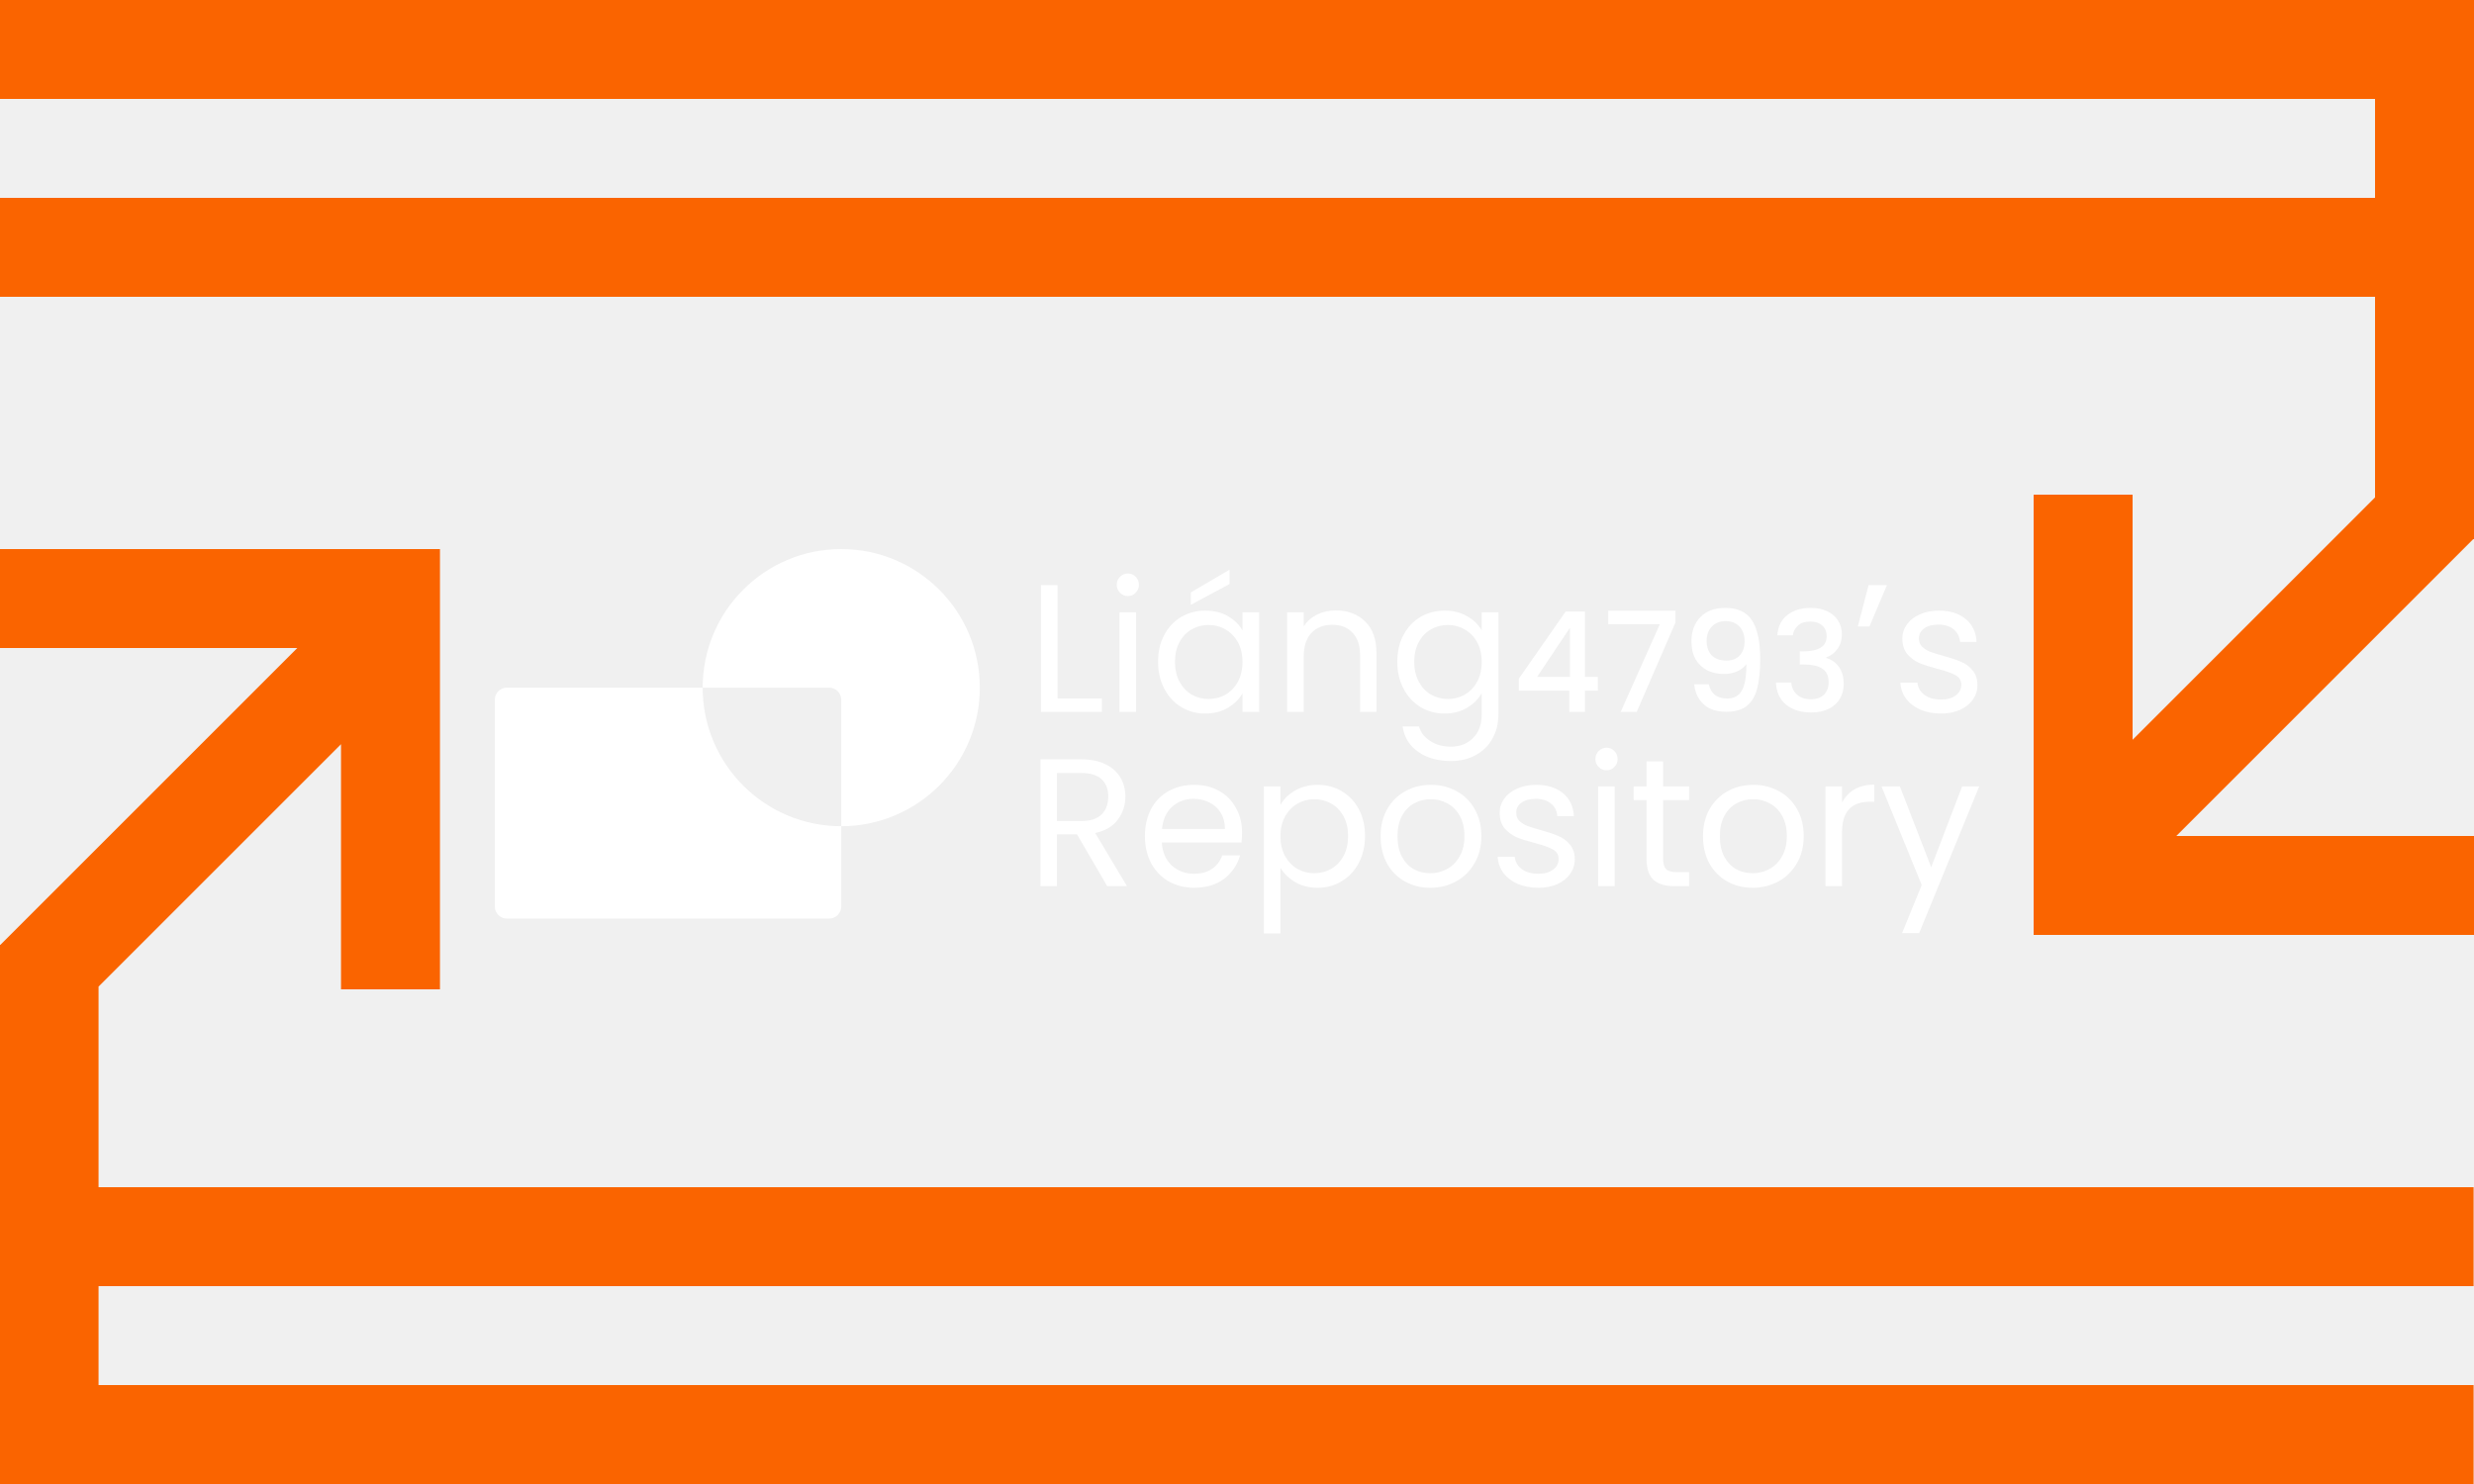
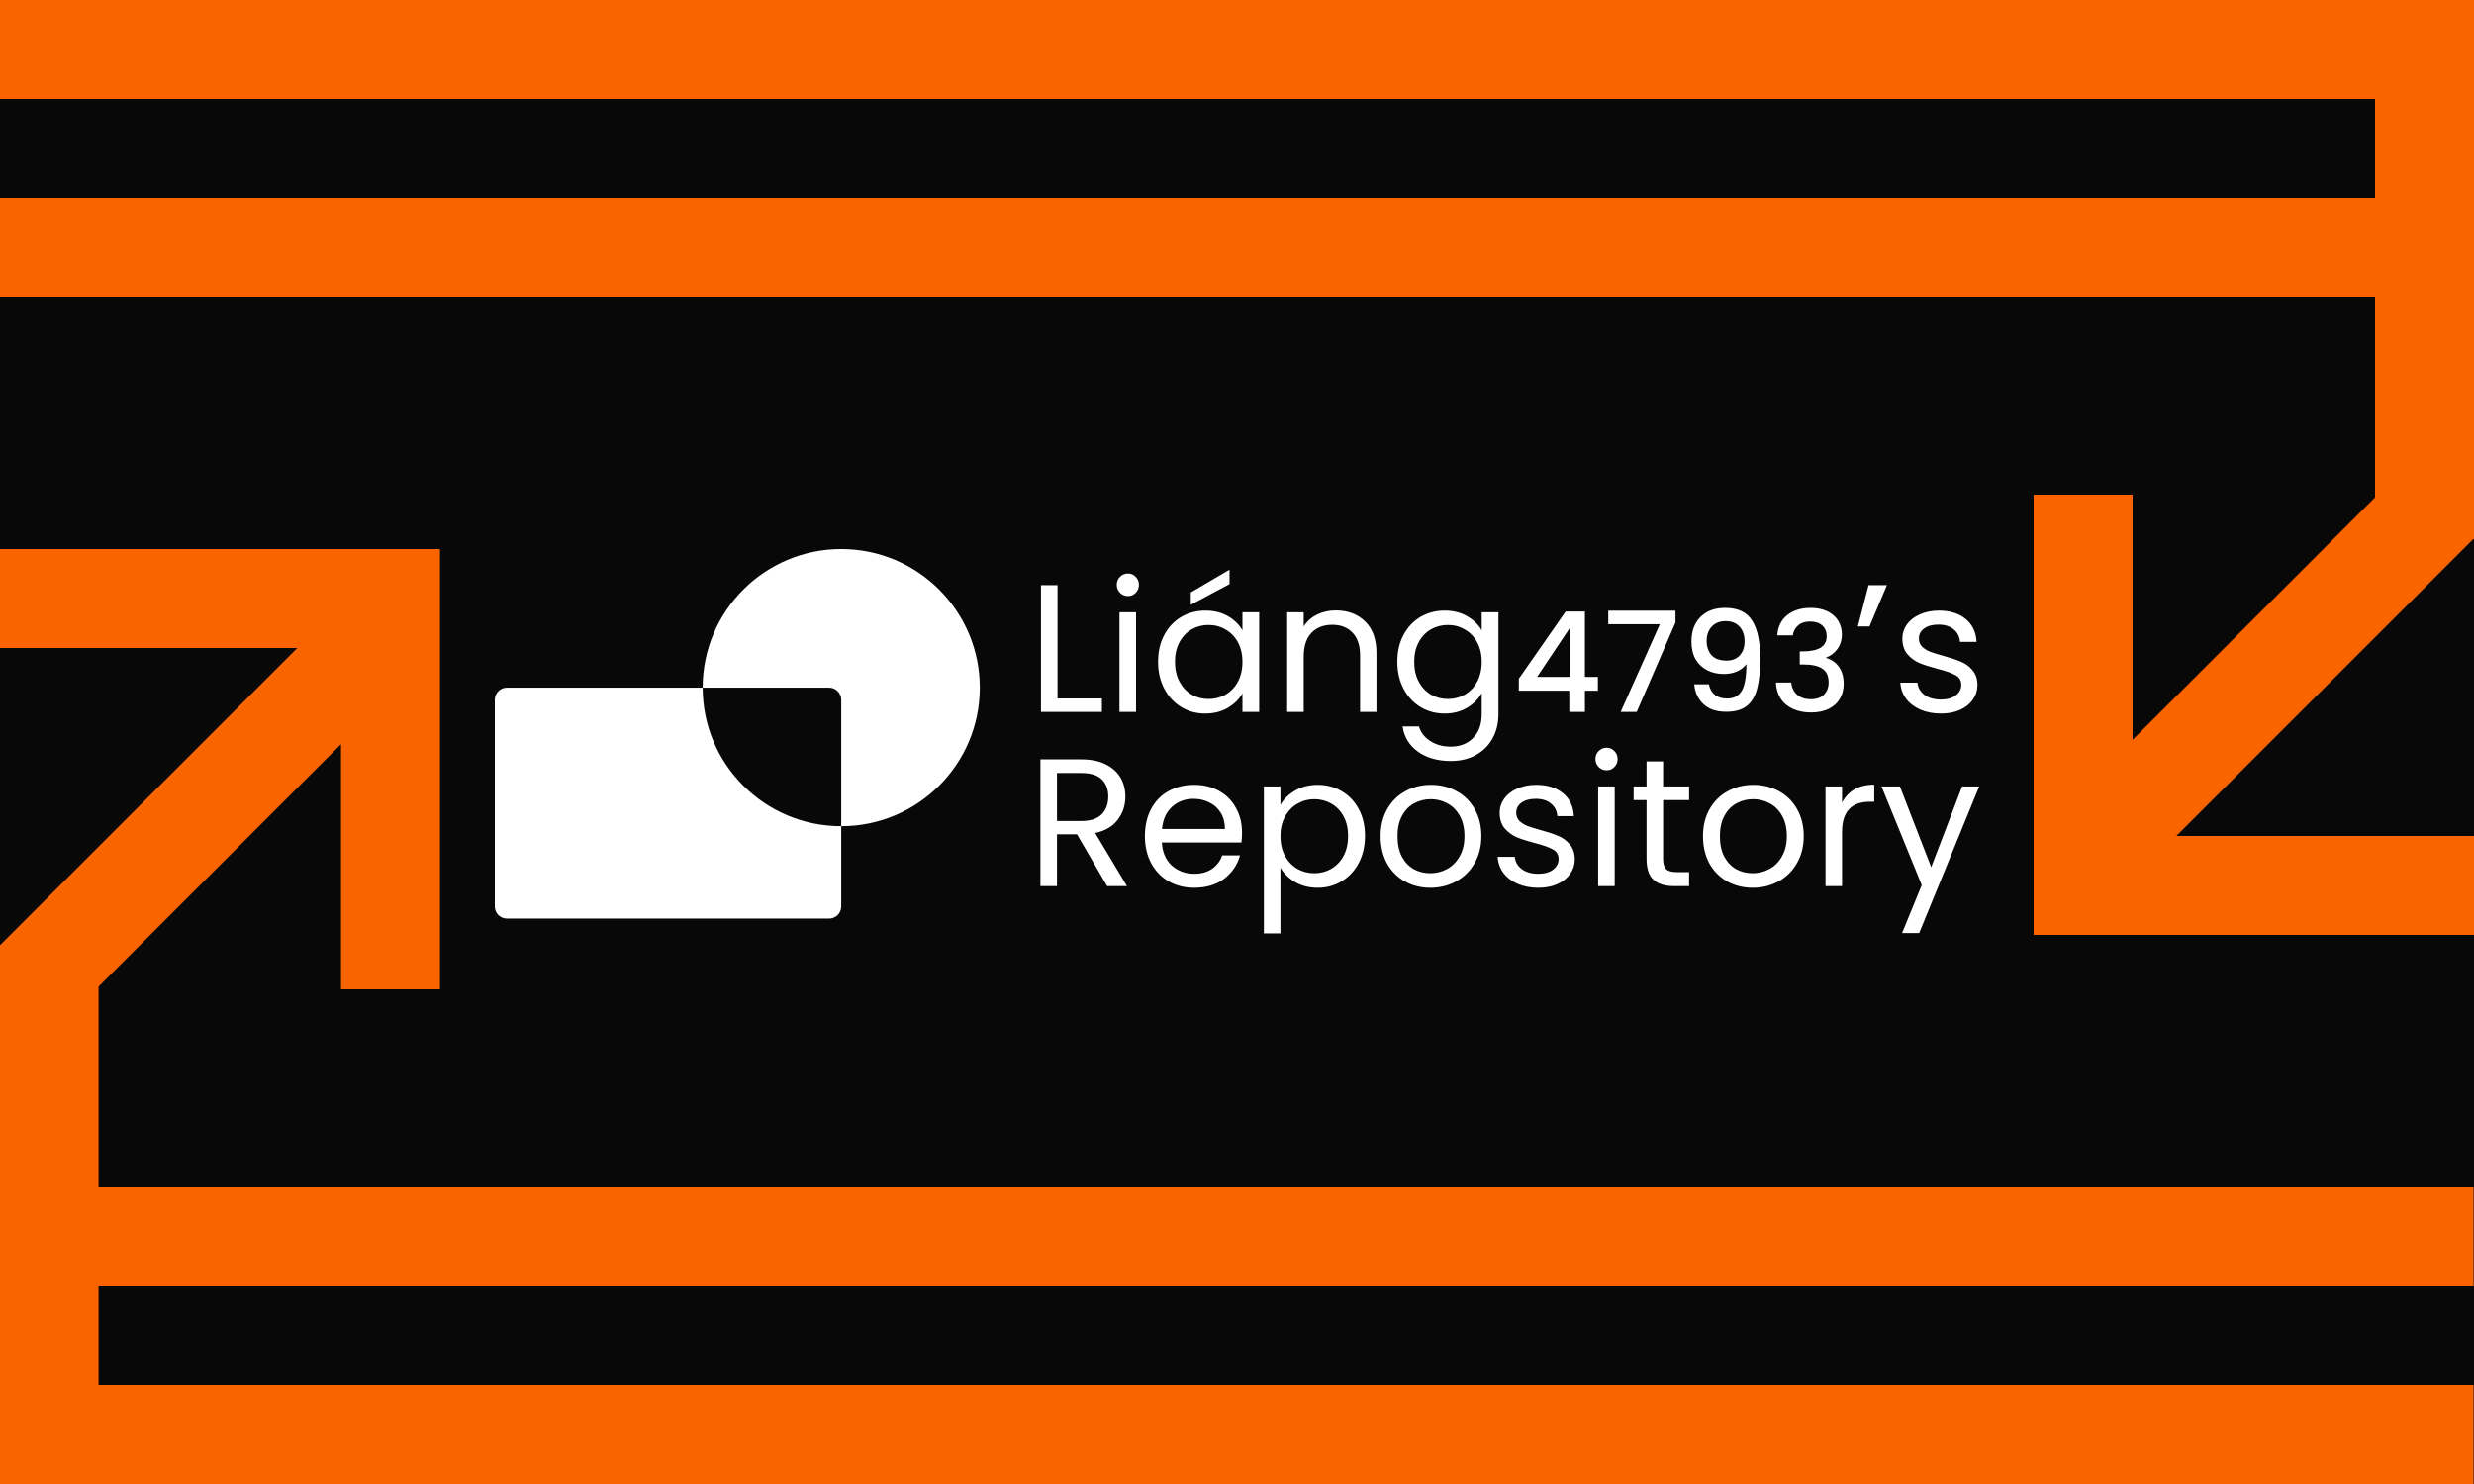
<svg xmlns="http://www.w3.org/2000/svg" width="500" height="300" viewBox="0 0 500 300" fill="none">
-   <path fill-rule="evenodd" clip-rule="evenodd" d="M198.022 139.011C198.022 154.482 185.483 167.023 170.015 167.023V141.462C170.015 140.109 168.918 139.011 167.565 139.011H142.009C142.009 123.541 154.548 111 170.015 111C185.483 111 198.022 123.541 198.022 139.011ZM102.451 139.011H142.009C142.009 154.482 154.548 167.023 170.015 167.023V183.246C170.015 184.6 168.918 185.697 167.565 185.697H102.451C101.097 185.697 100 184.6 100 183.246V141.462C100 140.109 101.097 139.011 102.451 139.011ZM213.73 141.196H222.699V143.917H210.385V118.292H213.73V141.196ZM227.978 120.498C227.341 120.498 226.802 120.277 226.361 119.836C225.92 119.395 225.699 118.855 225.699 118.218C225.699 117.581 225.92 117.042 226.361 116.601C226.802 116.159 227.341 115.939 227.978 115.939C228.591 115.939 229.106 116.159 229.522 116.601C229.963 117.042 230.184 117.581 230.184 118.218C230.184 118.855 229.963 119.395 229.522 119.836C229.106 120.277 228.591 120.498 227.978 120.498ZM229.596 123.77V143.917H226.251V123.77H229.596ZM234.047 133.77C234.047 131.711 234.464 129.909 235.297 128.365C236.13 126.797 237.269 125.583 238.715 124.726C240.186 123.868 241.815 123.439 243.604 123.439C245.368 123.439 246.9 123.819 248.199 124.579C249.498 125.338 250.466 126.294 251.103 127.446V123.77H254.484V143.917H251.103V140.167C250.441 141.343 249.449 142.324 248.125 143.108C246.827 143.868 245.307 144.248 243.567 144.248C241.778 144.248 240.161 143.807 238.715 142.924C237.269 142.042 236.13 140.804 235.297 139.211C234.464 137.618 234.047 135.804 234.047 133.77ZM251.103 133.807C251.103 132.287 250.796 130.963 250.184 129.836C249.571 128.708 248.738 127.851 247.684 127.262C246.655 126.65 245.516 126.343 244.266 126.343C243.016 126.343 241.876 126.637 240.847 127.226C239.818 127.814 238.997 128.672 238.384 129.799C237.772 130.927 237.466 132.25 237.466 133.77C237.466 135.314 237.772 136.662 238.384 137.814C238.997 138.941 239.818 139.811 240.847 140.424C241.876 141.012 243.016 141.307 244.266 141.307C245.516 141.307 246.655 141.012 247.684 140.424C248.738 139.811 249.571 138.941 250.184 137.814C250.796 136.662 251.103 135.326 251.103 133.807ZM248.493 118.071L240.663 122.262V119.762L248.493 115.167V118.071ZM269.952 123.402C272.402 123.402 274.387 124.15 275.906 125.645C277.426 127.115 278.185 129.248 278.185 132.042V143.917H274.877V132.52C274.877 130.51 274.375 128.978 273.37 127.924C272.365 126.846 270.993 126.306 269.253 126.306C267.489 126.306 266.08 126.858 265.026 127.961C263.997 129.064 263.482 130.669 263.482 132.777V143.917H260.137V123.77H263.482V126.637C264.144 125.608 265.038 124.811 266.165 124.248C267.317 123.684 268.579 123.402 269.952 123.402ZM291.957 123.439C293.697 123.439 295.216 123.819 296.515 124.579C297.838 125.338 298.818 126.294 299.456 127.446V123.77H302.837V144.358C302.837 146.196 302.445 147.826 301.661 149.248C300.877 150.694 299.75 151.821 298.279 152.63C296.834 153.439 295.143 153.843 293.207 153.843C290.56 153.843 288.355 153.218 286.59 151.968C284.826 150.718 283.784 149.015 283.466 146.858H286.774C287.142 148.084 287.901 149.064 289.053 149.799C290.205 150.559 291.589 150.939 293.207 150.939C295.045 150.939 296.539 150.363 297.691 149.211C298.867 148.059 299.456 146.441 299.456 144.358V140.13C298.794 141.307 297.814 142.287 296.515 143.071C295.216 143.856 293.697 144.248 291.957 144.248C290.168 144.248 288.538 143.807 287.068 142.924C285.622 142.042 284.483 140.804 283.65 139.211C282.816 137.618 282.4 135.804 282.4 133.77C282.4 131.711 282.816 129.909 283.65 128.365C284.483 126.797 285.622 125.583 287.068 124.726C288.538 123.868 290.168 123.439 291.957 123.439ZM299.456 133.807C299.456 132.287 299.149 130.963 298.537 129.836C297.924 128.708 297.091 127.851 296.037 127.262C295.008 126.65 293.868 126.343 292.619 126.343C291.369 126.343 290.229 126.637 289.2 127.226C288.171 127.814 287.35 128.672 286.737 129.799C286.125 130.927 285.818 132.25 285.818 133.77C285.818 135.314 286.125 136.662 286.737 137.814C287.35 138.941 288.171 139.811 289.2 140.424C290.229 141.012 291.369 141.307 292.619 141.307C293.868 141.307 295.008 141.012 296.037 140.424C297.091 139.811 297.924 138.941 298.537 137.814C299.149 136.662 299.456 135.326 299.456 133.807ZM377.641 118.292H381.354L377.825 126.637H375.473L377.641 118.292ZM392.298 144.248C390.754 144.248 389.37 143.99 388.144 143.476C386.919 142.936 385.951 142.201 385.24 141.27C384.53 140.314 384.138 139.223 384.064 137.998H387.519C387.617 139.003 388.083 139.824 388.916 140.461C389.774 141.098 390.889 141.417 392.261 141.417C393.535 141.417 394.54 141.135 395.275 140.571C396.011 140.008 396.378 139.297 396.378 138.439C396.378 137.557 395.986 136.907 395.202 136.49C394.418 136.049 393.205 135.62 391.563 135.204C390.068 134.811 388.843 134.419 387.887 134.027C386.956 133.61 386.147 133.01 385.461 132.226C384.799 131.417 384.468 130.363 384.468 129.064C384.468 128.034 384.775 127.091 385.387 126.233C386 125.375 386.87 124.701 387.997 124.211C389.125 123.696 390.411 123.439 391.857 123.439C394.087 123.439 395.888 124.003 397.26 125.13C398.633 126.257 399.368 127.802 399.466 129.762H396.121C396.047 128.708 395.618 127.863 394.834 127.226C394.075 126.588 393.045 126.27 391.747 126.27C390.546 126.27 389.59 126.527 388.879 127.042C388.169 127.556 387.813 128.23 387.813 129.064C387.813 129.726 388.022 130.277 388.438 130.718C388.879 131.135 389.419 131.478 390.056 131.748C390.717 131.993 391.624 132.275 392.776 132.593C394.222 132.985 395.398 133.378 396.305 133.77C397.211 134.137 397.983 134.701 398.62 135.461C399.282 136.221 399.625 137.213 399.65 138.439C399.65 139.542 399.343 140.534 398.731 141.417C398.118 142.299 397.248 142.998 396.121 143.512C395.018 144.003 393.744 144.248 392.298 144.248ZM306.956 139.633V137.208L316.425 123.623H320.314V136.842H322.935V139.633H320.314V143.917H317.158V139.633H306.956ZM317.298 126.892L310.648 136.842H317.298V126.892ZM338.616 125.849L330.782 143.917H327.541L335.46 126.188H325.033V123.454H338.616V125.849ZM345.368 138.336C345.556 139.275 345.961 139.99 346.581 140.478C347.201 140.967 348.036 141.211 349.088 141.211C350.421 141.211 351.398 140.685 352.018 139.633C352.638 138.58 352.95 136.786 352.95 134.249C352.499 134.888 351.859 135.386 351.033 135.743C350.225 136.081 349.342 136.25 348.384 136.25C347.161 136.25 346.054 136.006 345.059 135.517C344.062 135.01 343.273 134.268 342.69 133.291C342.127 132.295 341.845 131.092 341.845 129.683C341.845 127.616 342.446 125.971 343.649 124.75C344.87 123.51 346.541 122.89 348.666 122.89C351.22 122.89 353.033 123.745 354.104 125.455C355.194 127.146 355.738 129.748 355.738 133.262C355.738 135.686 355.533 137.669 355.118 139.21C354.724 140.751 354.028 141.916 353.033 142.705C352.038 143.494 350.656 143.889 348.892 143.889C346.88 143.889 345.331 143.362 344.24 142.31C343.151 141.258 342.54 139.933 342.409 138.336H345.368ZM348.948 133.544C350.075 133.544 350.957 133.197 351.597 132.501C352.254 131.787 352.582 130.848 352.582 129.683C352.582 128.386 352.234 127.381 351.541 126.667C350.864 125.934 349.933 125.567 348.749 125.567C347.566 125.567 346.627 125.943 345.931 126.695C345.255 127.428 344.917 128.396 344.917 129.598C344.917 130.744 345.245 131.693 345.904 132.445C346.581 133.178 347.595 133.544 348.948 133.544ZM359.199 128.443C359.311 126.695 359.978 125.333 361.198 124.355C362.438 123.378 364.016 122.89 365.933 122.89C367.249 122.89 368.386 123.125 369.344 123.594C370.302 124.064 371.025 124.703 371.512 125.511C372.003 126.319 372.245 127.23 372.245 128.245C372.245 129.41 371.936 130.406 371.316 131.233C370.696 132.06 369.954 132.614 369.089 132.896V133.009C370.199 133.347 371.062 133.967 371.682 134.869C372.302 135.752 372.613 136.889 372.613 138.28C372.613 139.388 372.358 140.375 371.851 141.239C371.343 142.104 370.594 142.789 369.596 143.297C368.601 143.785 367.408 144.03 366.018 144.03C363.989 144.03 362.318 143.513 361.002 142.479C359.706 141.427 359.01 139.924 358.917 137.97H362.017C362.093 138.965 362.477 139.783 363.171 140.422C363.867 141.042 364.805 141.352 365.989 141.352C367.136 141.352 368.018 141.042 368.638 140.422C369.258 139.783 369.569 138.965 369.569 137.97C369.569 136.654 369.145 135.724 368.3 135.179C367.474 134.615 366.197 134.333 364.467 134.333H363.734V131.684H364.497C366.018 131.665 367.173 131.411 367.962 130.923C368.77 130.434 369.175 129.664 369.175 128.612C369.175 127.71 368.883 126.996 368.3 126.469C367.719 125.925 366.891 125.652 365.82 125.652C364.769 125.652 363.953 125.925 363.369 126.469C362.786 126.996 362.438 127.653 362.325 128.443H359.199ZM223.765 179.138L217.663 168.66H213.619V179.138H210.274V153.513H218.545C220.481 153.513 222.11 153.843 223.434 154.505C224.782 155.167 225.786 156.062 226.448 157.189C227.11 158.316 227.44 159.603 227.44 161.049C227.44 162.814 226.926 164.37 225.896 165.718C224.892 167.067 223.372 167.961 221.338 168.402L227.771 179.138H223.765ZM213.619 165.976H218.545C220.358 165.976 221.718 165.535 222.625 164.652C223.532 163.745 223.985 162.544 223.985 161.049C223.985 159.53 223.532 158.353 222.625 157.52C221.743 156.687 220.383 156.27 218.545 156.27H213.619V165.976ZM251.017 168.292C251.017 168.929 250.98 169.603 250.907 170.314H234.807C234.929 172.299 235.603 173.856 236.828 174.983C238.078 176.086 239.585 176.638 241.35 176.638C242.795 176.638 243.996 176.307 244.952 175.645C245.932 174.959 246.618 174.052 247.01 172.924H250.613C250.074 174.861 248.995 176.442 247.378 177.667C245.761 178.868 243.751 179.469 241.35 179.469C239.438 179.469 237.723 179.04 236.203 178.182C234.709 177.324 233.532 176.111 232.675 174.542C231.817 172.949 231.388 171.111 231.388 169.027C231.388 166.944 231.805 165.118 232.638 163.549C233.471 161.981 234.635 160.78 236.13 159.946C237.649 159.089 239.389 158.66 241.35 158.66C243.261 158.66 244.952 159.076 246.422 159.91C247.893 160.743 249.02 161.895 249.804 163.366C250.613 164.812 251.017 166.454 251.017 168.292ZM247.562 167.593C247.562 166.319 247.28 165.228 246.716 164.321C246.153 163.39 245.381 162.691 244.401 162.226C243.445 161.736 242.379 161.49 241.203 161.49C239.512 161.49 238.066 162.03 236.865 163.108C235.689 164.187 235.015 165.682 234.843 167.593H247.562ZM258.777 162.704C259.439 161.552 260.419 160.596 261.718 159.836C263.041 159.052 264.573 158.66 266.313 158.66C268.101 158.66 269.719 159.089 271.165 159.946C272.635 160.804 273.787 162.017 274.62 163.586C275.453 165.13 275.87 166.932 275.87 168.991C275.87 171.025 275.453 172.839 274.62 174.432C273.787 176.025 272.635 177.263 271.165 178.145C269.719 179.027 268.101 179.469 266.313 179.469C264.597 179.469 263.078 179.089 261.755 178.329C260.456 177.545 259.463 176.576 258.777 175.424V188.697H255.432V158.99H258.777V162.704ZM272.451 168.991C272.451 167.471 272.145 166.147 271.532 165.02C270.92 163.892 270.086 163.035 269.033 162.446C268.003 161.858 266.864 161.564 265.614 161.564C264.389 161.564 263.249 161.87 262.196 162.483C261.166 163.071 260.333 163.941 259.696 165.093C259.083 166.221 258.777 167.532 258.777 169.027C258.777 170.547 259.083 171.883 259.696 173.035C260.333 174.162 261.166 175.032 262.196 175.645C263.249 176.233 264.389 176.527 265.614 176.527C266.864 176.527 268.003 176.233 269.033 175.645C270.086 175.032 270.92 174.162 271.532 173.035C272.145 171.883 272.451 170.535 272.451 168.991ZM289.058 179.469C287.171 179.469 285.456 179.04 283.912 178.182C282.392 177.324 281.192 176.111 280.31 174.542C279.452 172.949 279.023 171.111 279.023 169.027C279.023 166.968 279.464 165.155 280.346 163.586C281.253 161.993 282.478 160.78 284.022 159.946C285.566 159.089 287.294 158.66 289.205 158.66C291.116 158.66 292.844 159.089 294.388 159.946C295.932 160.78 297.145 161.981 298.027 163.549C298.934 165.118 299.387 166.944 299.387 169.027C299.387 171.111 298.921 172.949 297.99 174.542C297.083 176.111 295.846 177.324 294.278 178.182C292.709 179.04 290.969 179.469 289.058 179.469ZM289.058 176.527C290.259 176.527 291.386 176.245 292.44 175.682C293.493 175.118 294.339 174.272 294.976 173.145C295.638 172.018 295.968 170.645 295.968 169.027C295.968 167.41 295.65 166.037 295.013 164.91C294.376 163.782 293.542 162.949 292.513 162.41C291.484 161.846 290.369 161.564 289.168 161.564C287.943 161.564 286.816 161.846 285.786 162.41C284.782 162.949 283.973 163.782 283.36 164.91C282.748 166.037 282.441 167.41 282.441 169.027C282.441 170.669 282.736 172.054 283.324 173.182C283.936 174.309 284.745 175.155 285.75 175.719C286.754 176.258 287.857 176.527 289.058 176.527ZM310.916 179.469C309.372 179.469 307.988 179.211 306.762 178.696C305.537 178.157 304.569 177.422 303.858 176.491C303.148 175.535 302.756 174.444 302.682 173.219H306.137C306.235 174.223 306.701 175.044 307.534 175.682C308.392 176.319 309.507 176.638 310.879 176.638C312.154 176.638 313.158 176.356 313.893 175.792C314.629 175.228 314.996 174.518 314.996 173.66C314.996 172.777 314.604 172.128 313.82 171.711C313.036 171.27 311.823 170.841 310.181 170.424C308.686 170.032 307.461 169.64 306.505 169.248C305.574 168.831 304.765 168.231 304.079 167.446C303.417 166.638 303.087 165.584 303.087 164.285C303.087 163.255 303.393 162.312 304.006 161.454C304.618 160.596 305.488 159.922 306.615 159.432C307.743 158.917 309.029 158.66 310.475 158.66C312.705 158.66 314.506 159.223 315.878 160.351C317.251 161.478 317.986 163.022 318.084 164.983H314.739C314.665 163.929 314.237 163.084 313.452 162.446C312.693 161.809 311.663 161.49 310.365 161.49C309.164 161.49 308.208 161.748 307.498 162.263C306.787 162.777 306.432 163.451 306.432 164.285C306.432 164.946 306.64 165.498 307.056 165.939C307.498 166.356 308.037 166.699 308.674 166.968C309.335 167.214 310.242 167.495 311.394 167.814C312.84 168.206 314.016 168.598 314.923 168.991C315.829 169.358 316.601 169.922 317.238 170.682C317.9 171.442 318.243 172.434 318.268 173.66C318.268 174.763 317.961 175.755 317.349 176.638C316.736 177.52 315.866 178.219 314.739 178.733C313.636 179.223 312.362 179.469 310.916 179.469ZM324.717 155.718C324.08 155.718 323.541 155.498 323.1 155.057C322.659 154.615 322.438 154.076 322.438 153.439C322.438 152.802 322.659 152.262 323.1 151.821C323.541 151.38 324.08 151.16 324.717 151.16C325.33 151.16 325.844 151.38 326.261 151.821C326.702 152.262 326.923 152.802 326.923 153.439C326.923 154.076 326.702 154.615 326.261 155.057C325.844 155.498 325.33 155.718 324.717 155.718ZM326.335 158.99V179.138H322.99V158.99H326.335ZM336.116 161.748V173.623C336.116 174.603 336.324 175.302 336.741 175.719C337.157 176.111 337.88 176.307 338.909 176.307H341.372V179.138H338.358C336.495 179.138 335.099 178.709 334.167 177.851C333.236 176.993 332.771 175.584 332.771 173.623V161.748H330.161V158.99H332.771V153.917H336.116V158.99H341.372V161.748H336.116ZM354.209 179.469C352.322 179.469 350.607 179.04 349.063 178.182C347.544 177.324 346.343 176.111 345.461 174.542C344.604 172.949 344.175 171.111 344.175 169.027C344.175 166.968 344.616 165.155 345.498 163.586C346.404 161.993 347.63 160.78 349.173 159.946C350.717 159.089 352.445 158.66 354.356 158.66C356.268 158.66 357.995 159.089 359.539 159.946C361.083 160.78 362.296 161.981 363.178 163.549C364.085 165.118 364.538 166.944 364.538 169.027C364.538 171.111 364.073 172.949 363.141 174.542C362.235 176.111 360.997 177.324 359.429 178.182C357.861 179.04 356.121 179.469 354.209 179.469ZM354.209 176.527C355.41 176.527 356.537 176.245 357.591 175.682C358.645 175.118 359.49 174.272 360.127 173.145C360.789 172.018 361.12 170.645 361.12 169.027C361.12 167.41 360.801 166.037 360.164 164.91C359.527 163.782 358.694 162.949 357.664 162.41C356.635 161.846 355.52 161.564 354.32 161.564C353.094 161.564 351.967 161.846 350.938 162.41C349.933 162.949 349.124 163.782 348.512 164.91C347.899 166.037 347.593 167.41 347.593 169.027C347.593 170.669 347.887 172.054 348.475 173.182C349.088 174.309 349.896 175.155 350.901 175.719C351.906 176.258 353.008 176.527 354.209 176.527ZM372.282 162.263C372.87 161.111 373.703 160.216 374.782 159.579C375.884 158.941 377.22 158.623 378.788 158.623V162.079H377.906C374.157 162.079 372.282 164.113 372.282 168.182V179.138H368.937V158.99H372.282V162.263ZM400 158.99L387.87 188.623H384.415L388.384 178.917L380.261 158.99H383.973L390.296 175.314L396.545 158.99H400Z" fill="white" />
+   <rect width="500" height="300" fill="#080808" />
+   <path fill-rule="evenodd" clip-rule="evenodd" d="M198.022 139.011C198.022 154.482 185.483 167.023 170.015 167.023V141.462C170.015 140.109 168.918 139.011 167.565 139.011H142.009C142.009 123.541 154.548 111 170.015 111C185.483 111 198.022 123.541 198.022 139.011ZM102.451 139.011H142.009C142.009 154.482 154.548 167.023 170.015 167.023V183.246C170.015 184.6 168.918 185.697 167.565 185.697H102.451C101.097 185.697 100 184.6 100 183.246V141.462C100 140.109 101.097 139.011 102.451 139.011ZM213.73 141.196H222.699V143.917H210.385V118.292H213.73V141.196ZM227.978 120.498C227.341 120.498 226.802 120.277 226.361 119.836C225.92 119.395 225.699 118.855 225.699 118.218C225.699 117.581 225.92 117.042 226.361 116.601C226.802 116.159 227.341 115.939 227.978 115.939C228.591 115.939 229.106 116.159 229.522 116.601C229.963 117.042 230.184 117.581 230.184 118.218C230.184 118.855 229.963 119.395 229.522 119.836C229.106 120.277 228.591 120.498 227.978 120.498ZM229.596 123.77V143.917H226.251V123.77H229.596ZM234.047 133.77C234.047 131.711 234.464 129.909 235.297 128.365C236.13 126.797 237.269 125.583 238.715 124.726C240.186 123.868 241.815 123.439 243.604 123.439C245.368 123.439 246.9 123.819 248.199 124.579C249.498 125.338 250.466 126.294 251.103 127.446V123.77H254.484V143.917H251.103V140.167C250.441 141.343 249.449 142.324 248.125 143.108C246.827 143.868 245.307 144.248 243.567 144.248C241.778 144.248 240.161 143.807 238.715 142.924C237.269 142.042 236.13 140.804 235.297 139.211C234.464 137.618 234.047 135.804 234.047 133.77ZM251.103 133.807C251.103 132.287 250.796 130.963 250.184 129.836C249.571 128.708 248.738 127.851 247.684 127.262C246.655 126.65 245.516 126.343 244.266 126.343C243.016 126.343 241.876 126.637 240.847 127.226C239.818 127.814 238.997 128.672 238.384 129.799C237.772 130.927 237.465 132.25 237.465 133.77C237.465 135.314 237.772 136.662 238.384 137.814C238.997 138.941 239.818 139.811 240.847 140.424C241.876 141.012 243.016 141.307 244.266 141.307C245.516 141.307 246.655 141.012 247.684 140.424C248.738 139.811 249.571 138.941 250.184 137.814C250.796 136.662 251.103 135.326 251.103 133.807ZM248.493 118.071L240.663 122.262V119.762L248.493 115.167V118.071ZM269.952 123.402C272.402 123.402 274.387 124.15 275.906 125.645C277.426 127.115 278.185 129.248 278.185 132.042V143.917H274.877V132.52C274.877 130.51 274.375 128.978 273.37 127.924C272.365 126.846 270.993 126.306 269.253 126.306C267.489 126.306 266.08 126.858 265.026 127.961C263.997 129.064 263.482 130.669 263.482 132.777V143.917H260.137V123.77H263.482V126.637C264.144 125.608 265.038 124.811 266.165 124.248C267.317 123.684 268.579 123.402 269.952 123.402ZM291.957 123.439C293.697 123.439 295.216 123.819 296.515 124.579C297.838 125.338 298.818 126.294 299.456 127.446V123.77H302.837V144.358C302.837 146.196 302.445 147.826 301.661 149.248C300.877 150.694 299.75 151.821 298.279 152.63C296.834 153.439 295.143 153.843 293.207 153.843C290.56 153.843 288.355 153.218 286.59 151.968C284.826 150.718 283.784 149.015 283.466 146.858H286.774C287.142 148.084 287.901 149.064 289.053 149.799C290.205 150.559 291.589 150.939 293.207 150.939C295.045 150.939 296.539 150.363 297.691 149.211C298.867 148.059 299.456 146.441 299.456 144.358V140.13C298.794 141.307 297.814 142.287 296.515 143.071C295.216 143.856 293.697 144.248 291.957 144.248C290.168 144.248 288.538 143.807 287.068 142.924C285.622 142.042 284.483 140.804 283.65 139.211C282.816 137.618 282.4 135.804 282.4 133.77C282.4 131.711 282.816 129.909 283.65 128.365C284.483 126.797 285.622 125.583 287.068 124.726C288.538 123.868 290.168 123.439 291.957 123.439ZM299.456 133.807C299.456 132.287 299.149 130.963 298.537 129.836C297.924 128.708 297.091 127.851 296.037 127.262C295.008 126.65 293.868 126.343 292.619 126.343C291.369 126.343 290.229 126.637 289.2 127.226C288.171 127.814 287.35 128.672 286.737 129.799C286.125 130.927 285.818 132.25 285.818 133.77C285.818 135.314 286.125 136.662 286.737 137.814C287.35 138.941 288.171 139.811 289.2 140.424C290.229 141.012 291.369 141.307 292.619 141.307C293.868 141.307 295.008 141.012 296.037 140.424C297.091 139.811 297.924 138.941 298.537 137.814C299.149 136.662 299.456 135.326 299.456 133.807ZM377.641 118.292H381.354L377.825 126.637H375.473L377.641 118.292ZM392.298 144.248C390.754 144.248 389.37 143.99 388.144 143.476C386.919 142.936 385.951 142.201 385.24 141.27C384.53 140.314 384.138 139.223 384.064 137.998H387.519C387.617 139.003 388.083 139.824 388.916 140.461C389.774 141.098 390.889 141.417 392.261 141.417C393.535 141.417 394.54 141.135 395.275 140.571C396.011 140.008 396.378 139.297 396.378 138.439C396.378 137.557 395.986 136.907 395.202 136.49C394.418 136.049 393.205 135.62 391.563 135.204C390.068 134.811 388.843 134.419 387.887 134.027C386.956 133.61 386.147 133.01 385.461 132.226C384.799 131.417 384.468 130.363 384.468 129.064C384.468 128.034 384.775 127.091 385.387 126.233C386 125.375 386.87 124.701 387.997 124.211C389.125 123.696 390.411 123.439 391.857 123.439C394.087 123.439 395.888 124.003 397.26 125.13C398.633 126.257 399.368 127.802 399.466 129.762H396.121C396.047 128.708 395.618 127.863 394.834 127.226C394.075 126.588 393.045 126.27 391.747 126.27C390.546 126.27 389.59 126.527 388.879 127.042C388.169 127.556 387.813 128.23 387.813 129.064C387.813 129.726 388.022 130.277 388.438 130.718C388.879 131.135 389.419 131.478 390.056 131.748C390.717 131.993 391.624 132.275 392.776 132.593C394.222 132.985 395.398 133.378 396.305 133.77C397.211 134.137 397.983 134.701 398.62 135.461C399.282 136.221 399.625 137.213 399.65 138.439C399.65 139.542 399.343 140.534 398.731 141.417C398.118 142.299 397.248 142.998 396.121 143.512C395.018 144.003 393.744 144.248 392.298 144.248ZM306.956 139.633V137.208L316.425 123.623H320.314V136.842H322.935V139.633H320.314V143.917H317.158V139.633H306.956ZM317.298 126.892L310.648 136.842H317.298V126.892ZM338.616 125.849L330.782 143.917H327.541L335.46 126.188H325.033V123.454H338.616V125.849ZM345.368 138.336C345.556 139.275 345.961 139.99 346.581 140.478C347.201 140.967 348.036 141.211 349.088 141.211C350.421 141.211 351.398 140.685 352.018 139.633C352.638 138.58 352.95 136.786 352.95 134.249C352.499 134.888 351.859 135.386 351.033 135.743C350.225 136.081 349.342 136.25 348.384 136.25C347.161 136.25 346.054 136.006 345.059 135.517C344.062 135.01 343.273 134.268 342.69 133.291C342.127 132.295 341.845 131.092 341.845 129.683C341.845 127.616 342.446 125.971 343.649 124.75C344.87 123.51 346.541 122.89 348.666 122.89C351.22 122.89 353.033 123.745 354.104 125.455C355.194 127.146 355.738 129.748 355.738 133.262C355.738 135.686 355.533 137.669 355.118 139.21C354.724 140.751 354.028 141.916 353.033 142.705C352.038 143.494 350.656 143.889 348.892 143.889C346.88 143.889 345.331 143.362 344.24 142.31C343.151 141.258 342.54 139.933 342.409 138.336H345.368ZM348.948 133.544C350.075 133.544 350.957 133.197 351.597 132.501C352.254 131.787 352.582 130.848 352.582 129.683C352.582 128.386 352.234 127.381 351.541 126.667C350.864 125.934 349.933 125.567 348.749 125.567C347.566 125.567 346.627 125.943 345.931 126.695C345.255 127.428 344.917 128.396 344.917 129.598C344.917 130.744 345.245 131.693 345.904 132.445C346.581 133.178 347.595 133.544 348.948 133.544ZM359.199 128.443C359.311 126.695 359.978 125.333 361.198 124.355C362.438 123.378 364.016 122.89 365.933 122.89C367.249 122.89 368.386 123.125 369.344 123.594C370.302 124.064 371.025 124.703 371.512 125.511C372.003 126.319 372.245 127.23 372.245 128.245C372.245 129.41 371.936 130.406 371.316 131.233C370.696 132.06 369.954 132.614 369.089 132.896V133.009C370.199 133.347 371.062 133.967 371.682 134.869C372.302 135.752 372.613 136.889 372.613 138.28C372.613 139.388 372.358 140.375 371.851 141.239C371.343 142.104 370.594 142.789 369.596 143.297C368.601 143.785 367.408 144.03 366.018 144.03C363.989 144.03 362.318 143.513 361.002 142.479C359.706 141.427 359.01 139.924 358.917 137.97H362.017C362.093 138.965 362.477 139.783 363.171 140.422C363.867 141.042 364.805 141.352 365.989 141.352C367.136 141.352 368.018 141.042 368.638 140.422C369.258 139.783 369.569 138.965 369.569 137.97C369.569 136.654 369.145 135.724 368.3 135.179C367.474 134.615 366.197 134.333 364.467 134.333H363.734V131.684H364.497C366.018 131.665 367.173 131.411 367.962 130.923C368.77 130.434 369.175 129.664 369.175 128.612C369.175 127.71 368.883 126.996 368.3 126.469C367.719 125.925 366.891 125.652 365.82 125.652C364.769 125.652 363.953 125.925 363.369 126.469C362.786 126.996 362.438 127.653 362.325 128.443H359.199ZM223.765 179.138L217.663 168.66H213.619V179.138H210.274V153.513H218.545C220.481 153.513 222.11 153.843 223.434 154.505C224.782 155.167 225.786 156.062 226.448 157.189C227.11 158.316 227.44 159.603 227.44 161.049C227.44 162.814 226.926 164.37 225.896 165.718C224.892 167.067 223.372 167.961 221.338 168.402L227.771 179.138H223.765ZM213.619 165.976H218.545C220.358 165.976 221.718 165.535 222.625 164.652C223.532 163.745 223.985 162.544 223.985 161.049C223.985 159.53 223.532 158.353 222.625 157.52C221.743 156.687 220.383 156.27 218.545 156.27H213.619V165.976ZM251.017 168.292C251.017 168.929 250.98 169.603 250.907 170.314H234.807C234.929 172.299 235.603 173.856 236.828 174.983C238.078 176.086 239.585 176.638 241.35 176.638C242.795 176.638 243.996 176.307 244.952 175.645C245.932 174.959 246.618 174.052 247.01 172.924H250.613C250.074 174.861 248.995 176.442 247.378 177.667C245.761 178.868 243.751 179.469 241.35 179.469C239.438 179.469 237.723 179.04 236.203 178.182C234.709 177.324 233.532 176.111 232.675 174.542C231.817 172.949 231.388 171.111 231.388 169.027C231.388 166.944 231.805 165.118 232.638 163.549C233.471 161.981 234.635 160.78 236.13 159.946C237.649 159.089 239.389 158.66 241.35 158.66C243.261 158.66 244.952 159.076 246.422 159.91C247.893 160.743 249.02 161.895 249.804 163.366C250.613 164.812 251.017 166.454 251.017 168.292ZM247.562 167.593C247.562 166.319 247.28 165.228 246.716 164.321C246.153 163.39 245.381 162.691 244.401 162.226C243.445 161.736 242.379 161.49 241.203 161.49C239.512 161.49 238.066 162.03 236.865 163.108C235.689 164.187 235.015 165.682 234.843 167.593H247.562ZM258.777 162.704C259.439 161.552 260.419 160.596 261.718 159.836C263.041 159.052 264.573 158.66 266.313 158.66C268.101 158.66 269.719 159.089 271.165 159.946C272.635 160.804 273.787 162.017 274.62 163.586C275.453 165.13 275.87 166.932 275.87 168.991C275.87 171.025 275.453 172.839 274.62 174.432C273.787 176.025 272.635 177.263 271.165 178.145C269.719 179.027 268.101 179.469 266.313 179.469C264.597 179.469 263.078 179.089 261.755 178.329C260.456 177.545 259.463 176.576 258.777 175.424V188.697H255.432V158.99H258.777V162.704ZM272.451 168.991C272.451 167.471 272.145 166.147 271.532 165.02C270.92 163.892 270.086 163.035 269.033 162.446C268.003 161.858 266.864 161.564 265.614 161.564C264.389 161.564 263.249 161.87 262.196 162.483C261.166 163.071 260.333 163.941 259.696 165.093C259.083 166.221 258.777 167.532 258.777 169.027C258.777 170.547 259.083 171.883 259.696 173.035C260.333 174.162 261.166 175.032 262.196 175.645C263.249 176.233 264.389 176.527 265.614 176.527C266.864 176.527 268.003 176.233 269.033 175.645C270.086 175.032 270.92 174.162 271.532 173.035C272.145 171.883 272.451 170.535 272.451 168.991ZM289.058 179.469C287.171 179.469 285.456 179.04 283.912 178.182C282.392 177.324 281.192 176.111 280.31 174.542C279.452 172.949 279.023 171.111 279.023 169.027C279.023 166.968 279.464 165.155 280.346 163.586C281.253 161.993 282.478 160.78 284.022 159.946C285.566 159.089 287.294 158.66 289.205 158.66C291.116 158.66 292.844 159.089 294.388 159.946C295.932 160.78 297.145 161.981 298.027 163.549C298.934 165.118 299.387 166.944 299.387 169.027C299.387 171.111 298.921 172.949 297.99 174.542C297.083 176.111 295.846 177.324 294.278 178.182C292.709 179.04 290.969 179.469 289.058 179.469ZM289.058 176.527C290.259 176.527 291.386 176.245 292.44 175.682C293.493 175.118 294.339 174.272 294.976 173.145C295.638 172.018 295.968 170.645 295.968 169.027C295.968 167.41 295.65 166.037 295.013 164.91C294.376 163.782 293.542 162.949 292.513 162.41C291.484 161.846 290.369 161.564 289.168 161.564C287.943 161.564 286.816 161.846 285.786 162.41C284.782 162.949 283.973 163.782 283.36 164.91C282.748 166.037 282.441 167.41 282.441 169.027C282.441 170.669 282.736 172.054 283.324 173.182C283.936 174.309 284.745 175.155 285.75 175.719C286.754 176.258 287.857 176.527 289.058 176.527ZM310.916 179.469C309.372 179.469 307.988 179.211 306.762 178.696C305.537 178.157 304.569 177.422 303.858 176.491C303.148 175.535 302.756 174.444 302.682 173.219H306.137C306.235 174.223 306.701 175.044 307.534 175.682C308.392 176.319 309.507 176.638 310.879 176.638C312.154 176.638 313.158 176.356 313.893 175.792C314.629 175.228 314.996 174.518 314.996 173.66C314.996 172.777 314.604 172.128 313.82 171.711C313.036 171.27 311.823 170.841 310.181 170.424C308.686 170.032 307.461 169.64 306.505 169.248C305.574 168.831 304.765 168.231 304.079 167.446C303.417 166.638 303.087 165.584 303.087 164.285C303.087 163.255 303.393 162.312 304.006 161.454C304.618 160.596 305.488 159.922 306.615 159.432C307.743 158.917 309.029 158.66 310.475 158.66C312.705 158.66 314.506 159.223 315.878 160.351C317.251 161.478 317.986 163.022 318.084 164.983H314.739C314.665 163.929 314.236 163.084 313.452 162.446C312.693 161.809 311.663 161.49 310.365 161.49C309.164 161.49 308.208 161.748 307.498 162.263C306.787 162.777 306.432 163.451 306.432 164.285C306.432 164.946 306.64 165.498 307.056 165.939C307.498 166.356 308.037 166.699 308.674 166.968C309.335 167.214 310.242 167.495 311.394 167.814C312.84 168.206 314.016 168.598 314.923 168.991C315.829 169.358 316.601 169.922 317.238 170.682C317.9 171.442 318.243 172.434 318.268 173.66C318.268 174.763 317.961 175.755 317.349 176.638C316.736 177.52 315.866 178.219 314.739 178.733C313.636 179.223 312.362 179.469 310.916 179.469ZM324.717 155.718C324.08 155.718 323.541 155.498 323.1 155.057C322.659 154.615 322.438 154.076 322.438 153.439C322.438 152.802 322.659 152.262 323.1 151.821C323.541 151.38 324.08 151.16 324.717 151.16C325.33 151.16 325.844 151.38 326.261 151.821C326.702 152.262 326.923 152.802 326.923 153.439C326.923 154.076 326.702 154.615 326.261 155.057C325.844 155.498 325.33 155.718 324.717 155.718ZM326.335 158.99V179.138H322.99V158.99H326.335ZM336.116 161.748V173.623C336.116 174.603 336.324 175.302 336.741 175.719C337.157 176.111 337.88 176.307 338.909 176.307H341.372V179.138H338.358C336.495 179.138 335.099 178.709 334.167 177.851C333.236 176.993 332.771 175.584 332.771 173.623V161.748H330.161V158.99H332.771V153.917H336.116V158.99H341.372V161.748H336.116ZM354.209 179.469C352.322 179.469 350.607 179.04 349.063 178.182C347.544 177.324 346.343 176.111 345.461 174.542C344.604 172.949 344.175 171.111 344.175 169.027C344.175 166.968 344.616 165.155 345.498 163.586C346.404 161.993 347.63 160.78 349.173 159.946C350.717 159.089 352.445 158.66 354.356 158.66C356.268 158.66 357.995 159.089 359.539 159.946C361.083 160.78 362.296 161.981 363.178 163.549C364.085 165.118 364.538 166.944 364.538 169.027C364.538 171.111 364.073 172.949 363.141 174.542C362.235 176.111 360.997 177.324 359.429 178.182C357.861 179.04 356.121 179.469 354.209 179.469ZM354.209 176.527C355.41 176.527 356.537 176.245 357.591 175.682C358.645 175.118 359.49 174.272 360.127 173.145C360.789 172.018 361.12 170.645 361.12 169.027C361.12 167.41 360.801 166.037 360.164 164.91C359.527 163.782 358.694 162.949 357.664 162.41C356.635 161.846 355.52 161.564 354.32 161.564C353.094 161.564 351.967 161.846 350.938 162.41C349.933 162.949 349.124 163.782 348.512 164.91C347.899 166.037 347.593 167.41 347.593 169.027C347.593 170.669 347.887 172.054 348.475 173.182C349.088 174.309 349.896 175.155 350.901 175.719C351.906 176.258 353.008 176.527 354.209 176.527ZM372.282 162.263C372.87 161.111 373.703 160.216 374.782 159.579C375.884 158.941 377.22 158.623 378.788 158.623V162.079H377.906C374.157 162.079 372.282 164.113 372.282 168.182V179.138H368.937V158.99H372.282V162.263ZM400 158.99L387.87 188.623H384.415L388.384 178.917L380.261 158.99H383.973L390.296 175.314L396.545 158.99H400Z" fill="white" />
  <path fill-rule="evenodd" clip-rule="evenodd" d="M500 80.553V60V40V20V0H480H0V20H480V40H0V60H480V100.553L431 149.553V100H411V169L411 169.553L411 189L431 189H500V169H439.838L499.838 109H500V108.838V80.553ZM499.919 300V280L19.919 280L19.919 260L499.919 260V240L19.919 240L19.919 199.447L68.919 150.447L68.919 200H88.919L88.919 131L88.919 130.447L88.919 111L68.919 111L0 111V131H60.081L0.081 191H0V300L19.919 300L499.919 300Z" fill="#FA6400" />
</svg>
